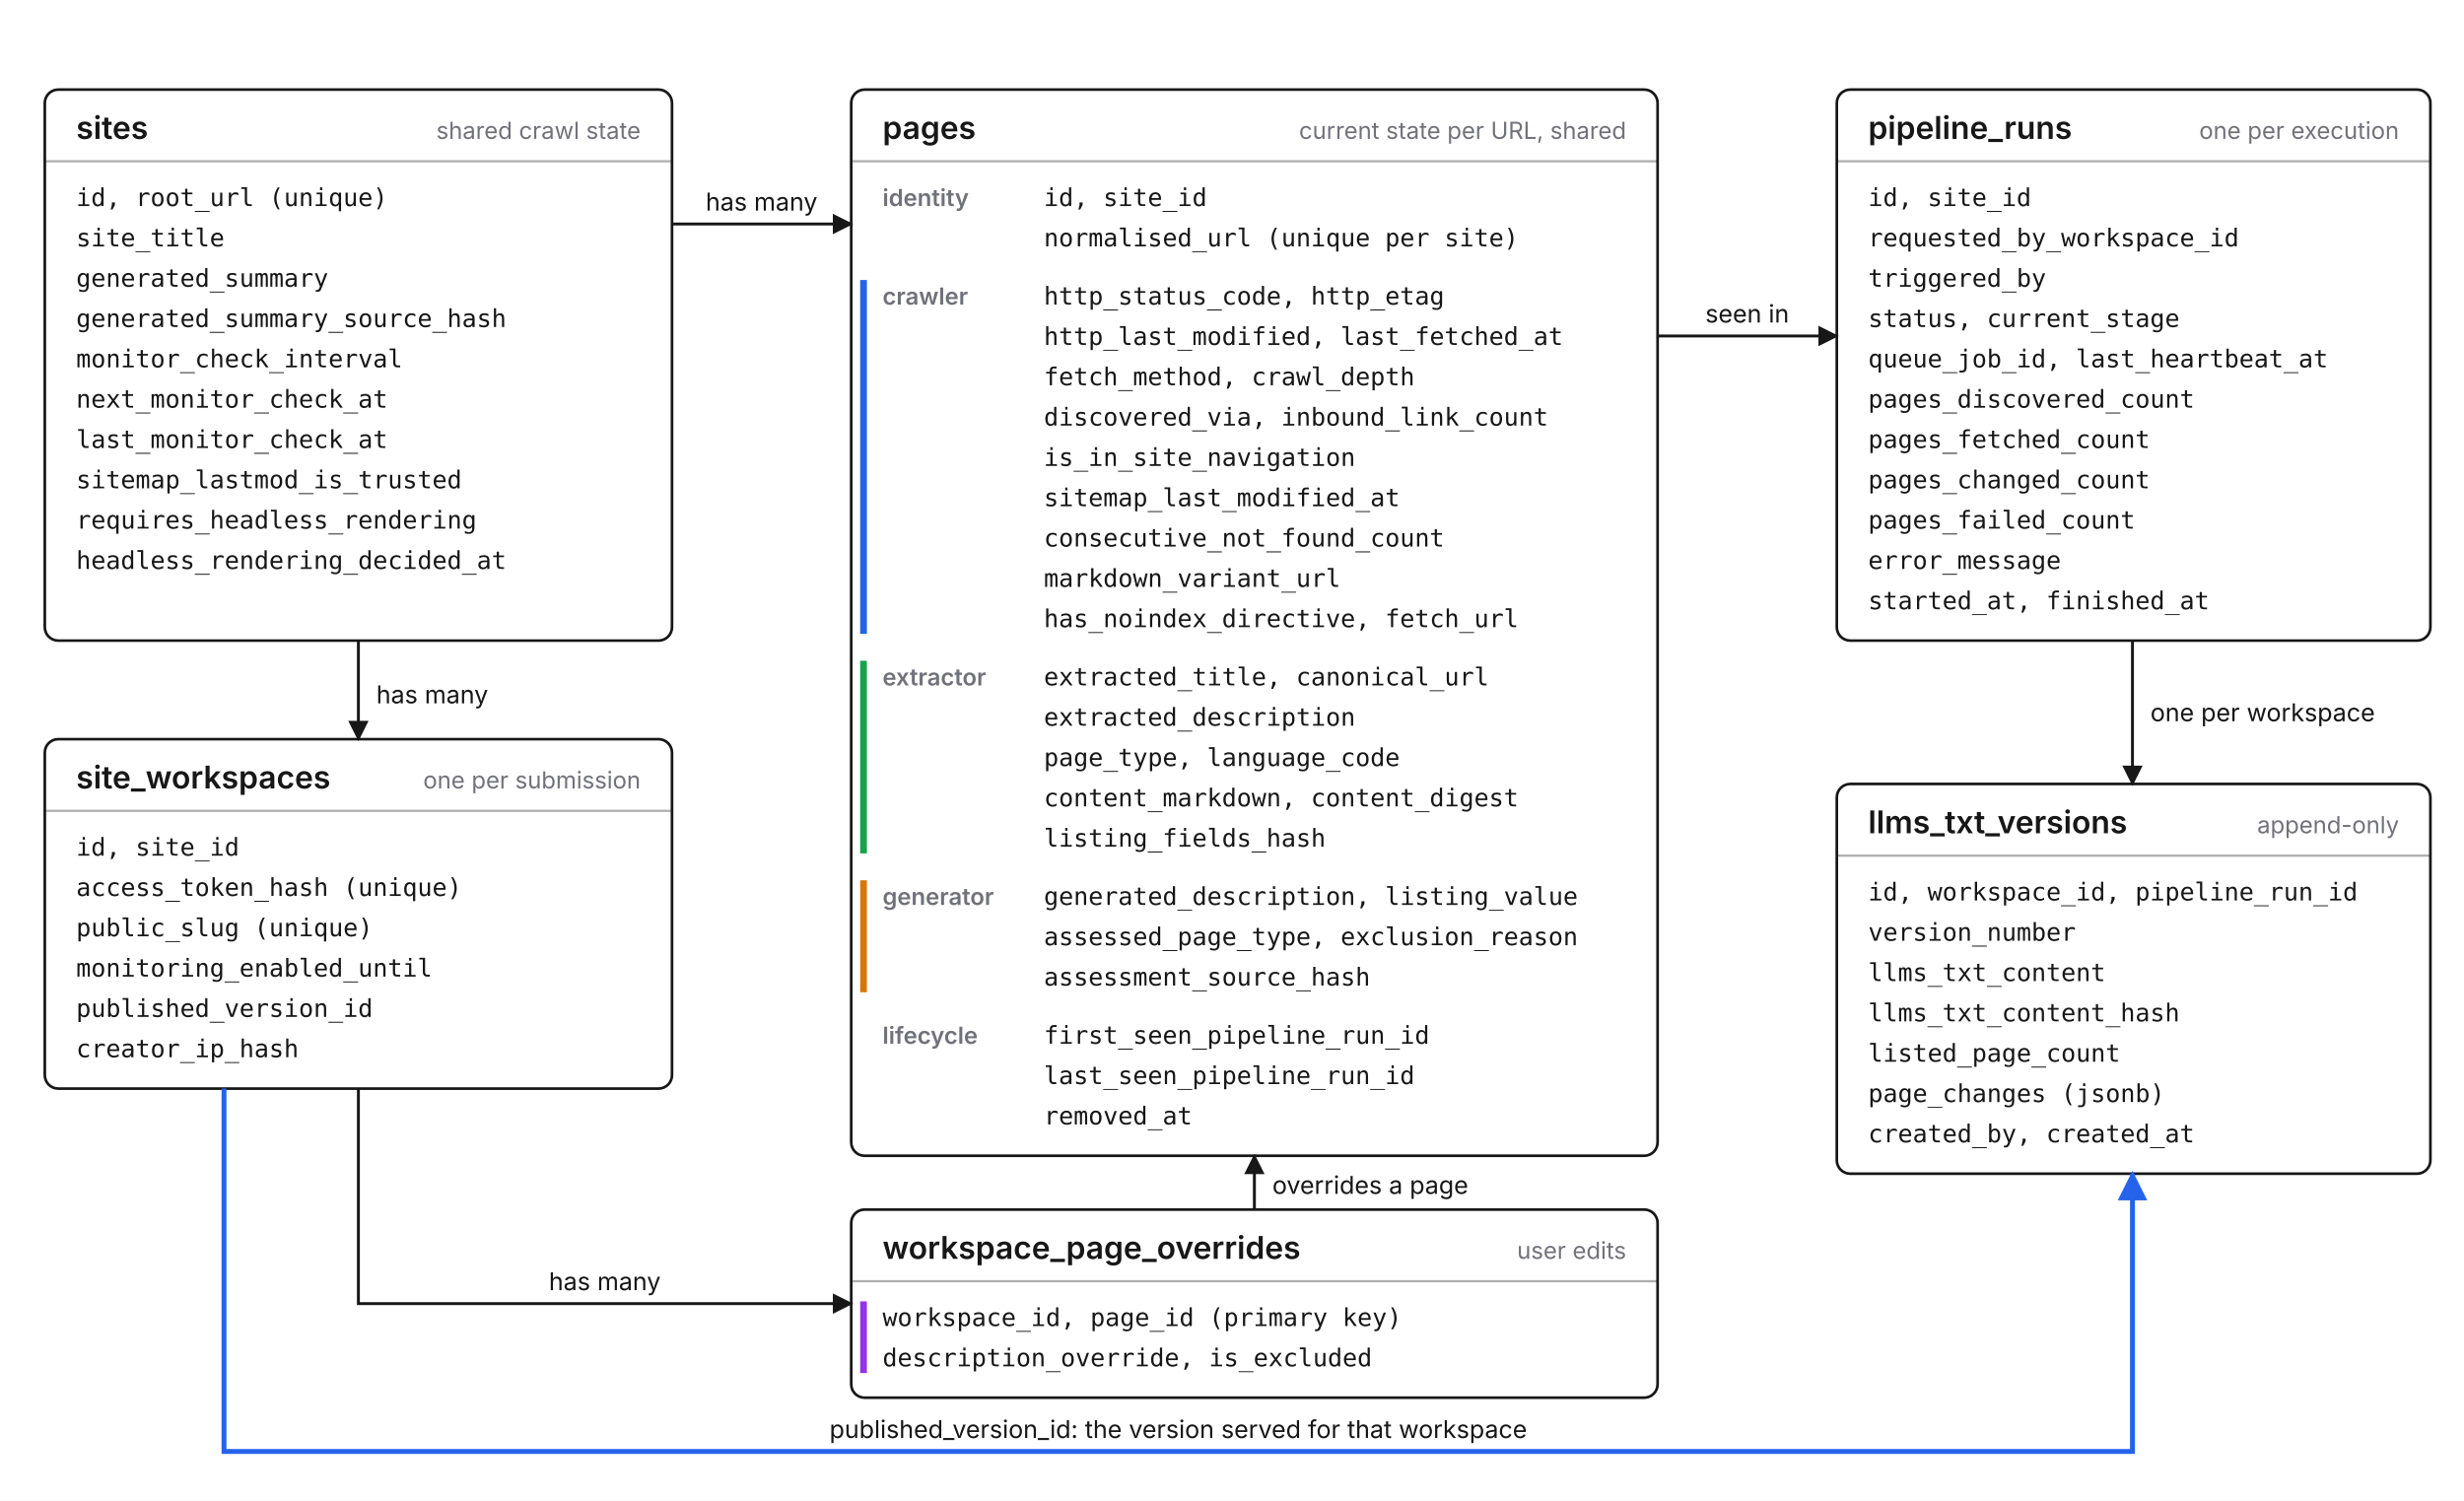
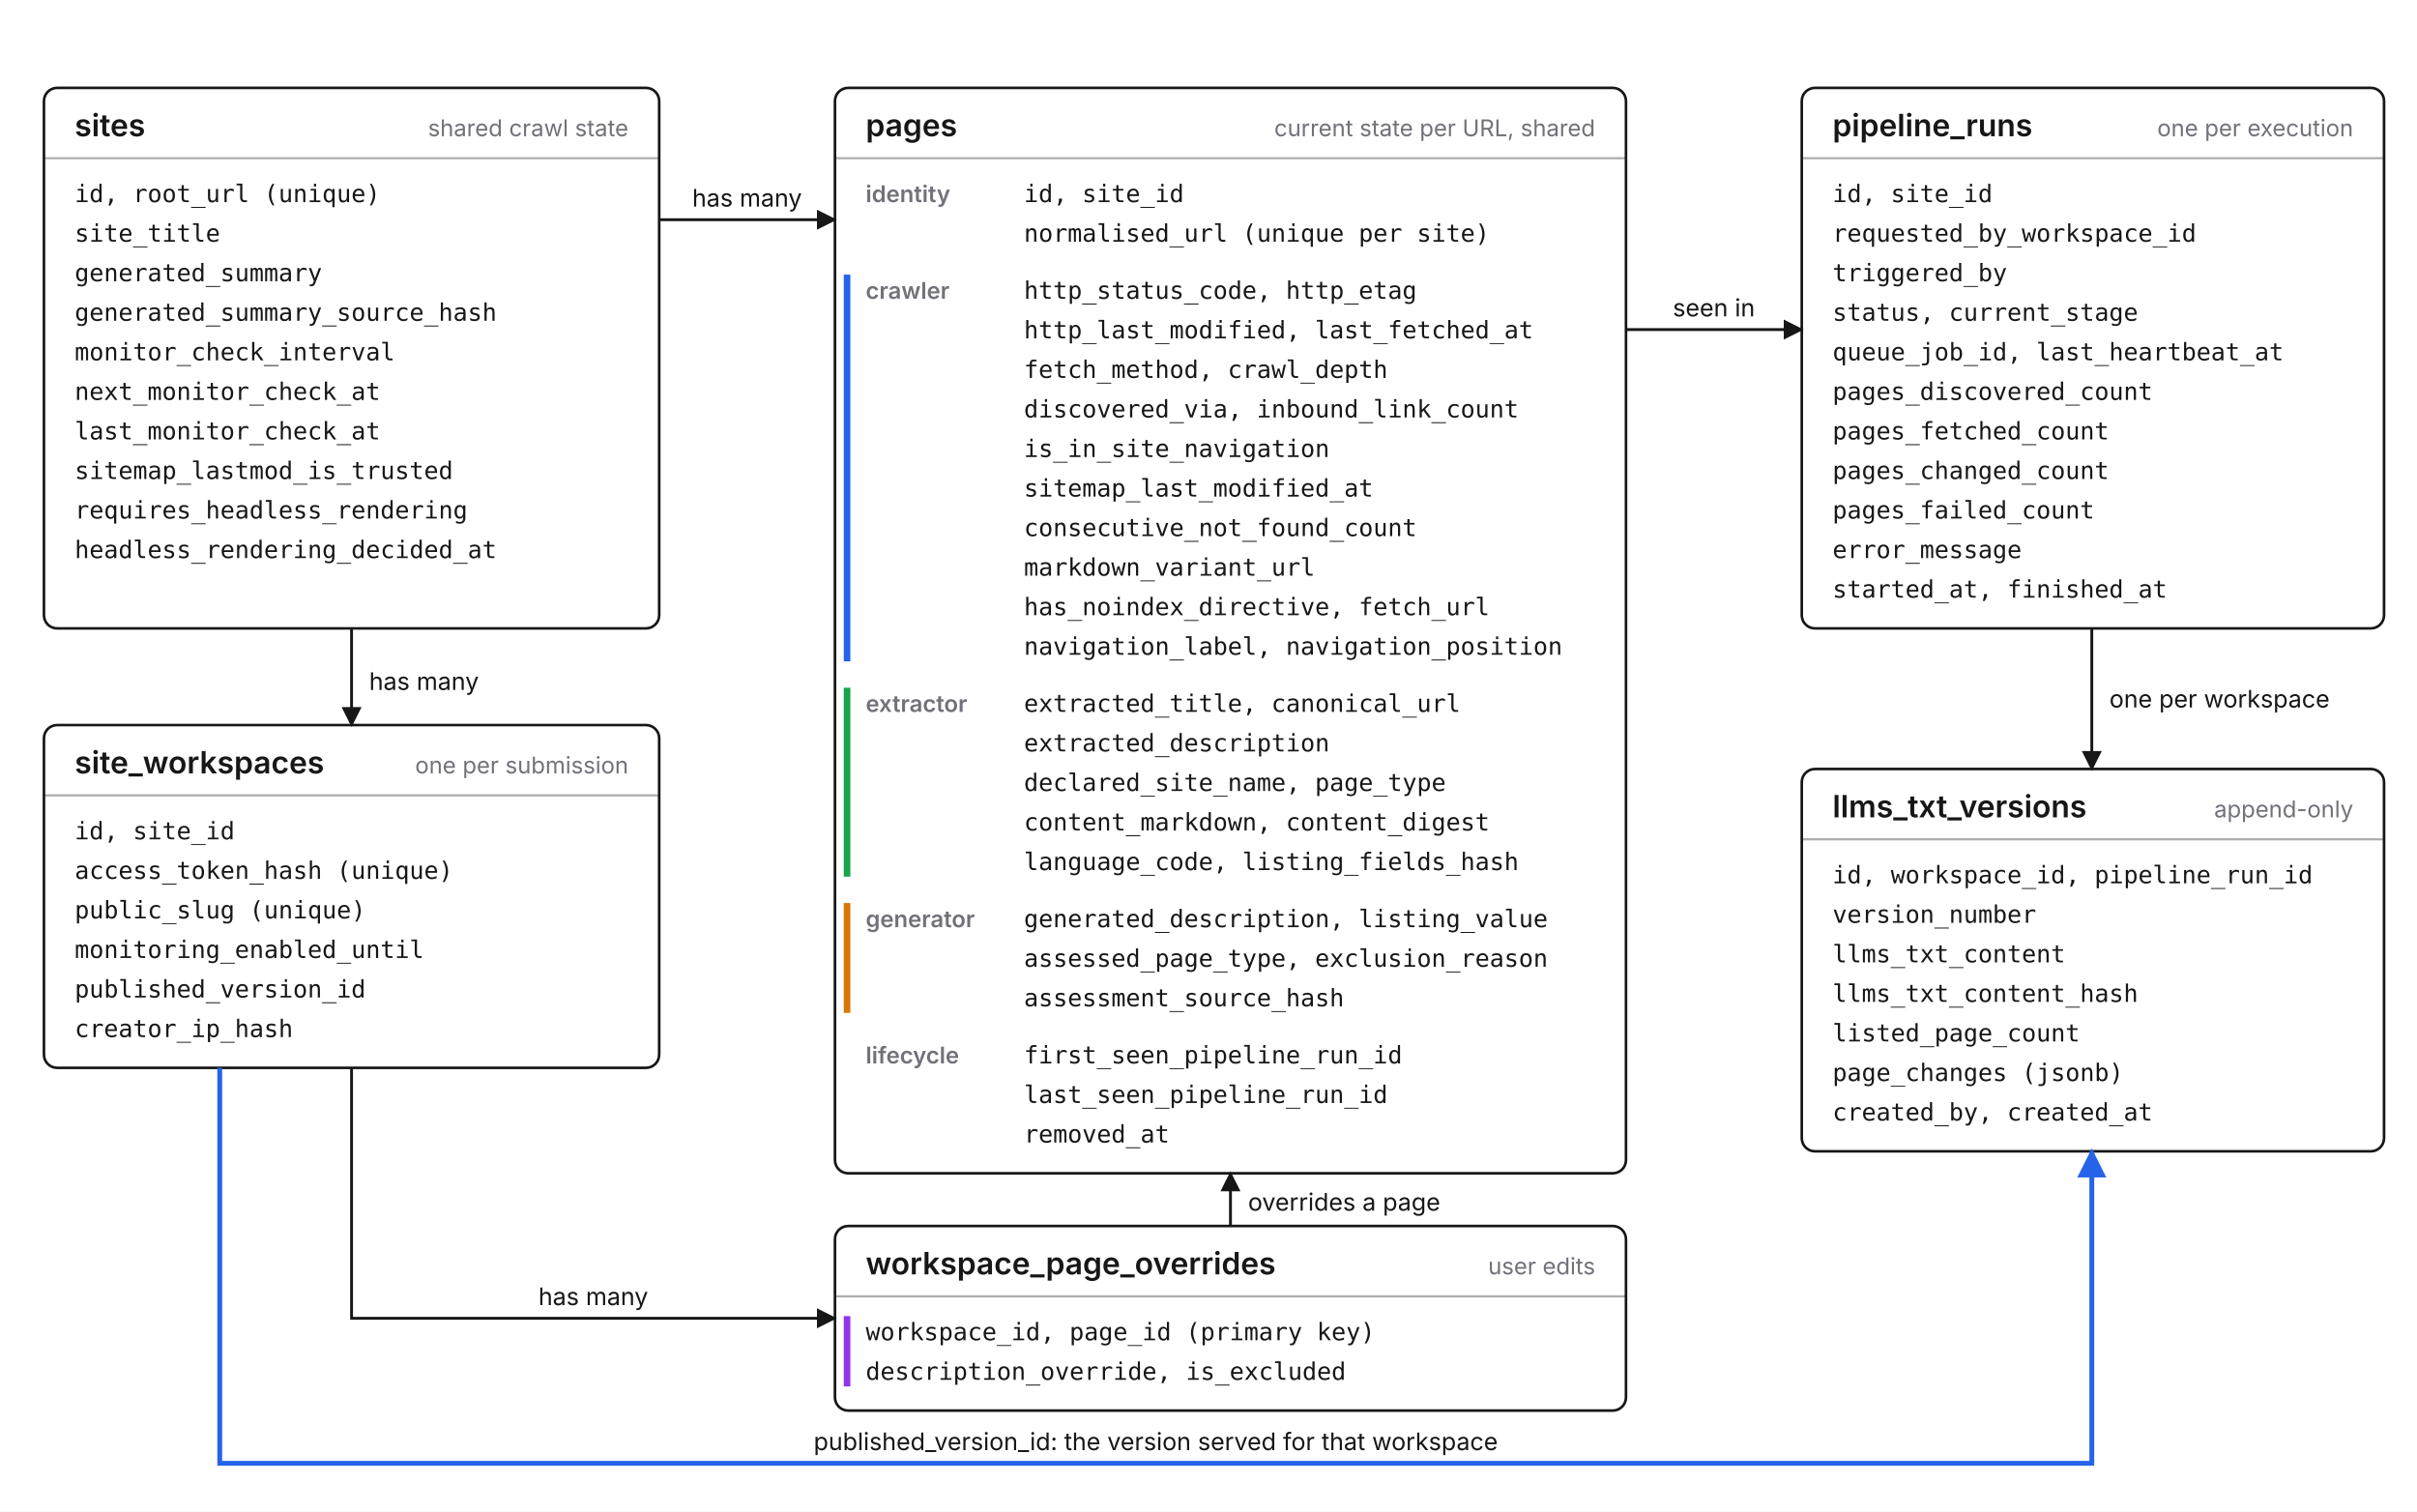
- <svg xmlns="http://www.w3.org/2000/svg" width="1100" height="670" style="color:#171717;font-family:system-ui,-apple-system,'Segoe UI',sans-serif" viewBox="0 0 1100 670" role="img" aria-label="Six tables. A site has many pages and many workspaces. Crawl state lives on sites and pages and is shared; each workspace has its own access token, page overrides and published llms.txt version.">
+ <svg xmlns="http://www.w3.org/2000/svg" width="1100" height="688" style="color:#171717;font-family:system-ui,-apple-system,'Segoe UI',sans-serif" viewBox="0 0 1100 688" role="img" aria-label="Six tables. A site has many pages and many workspaces. Crawl state lives on sites and pages and is shared; each workspace has its own access token, page overrides and published llms.txt version.">
  <style>
.b { fill: #fff; stroke: currentColor; stroke-width: 1.2; }
.sep { stroke: currentColor; stroke-width: 1; opacity: .35; }
.ln { fill: none; stroke: currentColor; stroke-width: 1.3; }
.ptr { fill: none; stroke: #2563eb; stroke-width: 2.2; }
.t { fill: currentColor; font-size: 14px; font-weight: 600; }
.n { fill: #71717a; font-size: 10.5px; }
.g { fill: #71717a; font-size: 10.5px; font-weight: 600; }
.f { fill: currentColor; font-size: 11px; font-family: ui-monospace, monospace; }
.l { fill: currentColor; font-size: 11px; }
.c1 { fill: #2563eb; }
.c2 { fill: #16a34a; }
.c3 { fill: #d97706; }
.c4 { fill: #9333ea; }
</style>
-   <rect x="0" y="0" width="1100" height="670" fill="#ffffff" />
+   <rect x="0" y="0" width="1100" height="688" fill="#ffffff" />
  <defs>
    <marker id="ar" viewBox="0 0 10 10" refX="9" refY="5" markerWidth="7" markerHeight="7" orient="auto-start-reverse">
      <path d="M0 0 L10 5 L0 10 z" fill="currentColor" />
    </marker>
    <marker id="arp" viewBox="0 0 10 10" refX="9" refY="5" markerWidth="6" markerHeight="6" orient="auto-start-reverse">
      <path d="M0 0 L10 5 L0 10 z" fill="#2563eb" />
    </marker>
  </defs>
  <rect class="b" x="20" y="40" width="280" height="246" rx="6" />
  <text class="t" x="34" y="62">sites</text>
  <text class="n" x="286" y="62" text-anchor="end">shared crawl state</text>
  <line class="sep" x1="20" y1="72" x2="300" y2="72" />
  <text class="f" x="34" y="92">id, root_url (unique)</text>
  <text class="f" x="34" y="110">site_title</text>
  <text class="f" x="34" y="128">generated_summary</text>
  <text class="f" x="34" y="146">generated_summary_source_hash</text>
  <text class="f" x="34" y="164">monitor_check_interval</text>
  <text class="f" x="34" y="182">next_monitor_check_at</text>
  <text class="f" x="34" y="200">last_monitor_check_at</text>
  <text class="f" x="34" y="218">sitemap_lastmod_is_trusted</text>
  <text class="f" x="34" y="236">requires_headless_rendering</text>
  <text class="f" x="34" y="254">headless_rendering_decided_at</text>
  <rect class="b" x="20" y="330" width="280" height="156" rx="6" />
  <text class="t" x="34" y="352">site_workspaces</text>
  <text class="n" x="286" y="352" text-anchor="end">one per submission</text>
  <line class="sep" x1="20" y1="362" x2="300" y2="362" />
  <text class="f" x="34" y="382">id, site_id</text>
  <text class="f" x="34" y="400">access_token_hash (unique)</text>
  <text class="f" x="34" y="418">public_slug (unique)</text>
  <text class="f" x="34" y="436">monitoring_enabled_until</text>
  <text class="f" x="34" y="454">published_version_id</text>
  <text class="f" x="34" y="472">creator_ip_hash</text>
-   <rect class="b" x="380" y="40" width="360" height="476" rx="6" />
+   <rect class="b" x="380" y="40" width="360" height="494" rx="6" />
  <text class="t" x="394" y="62">pages</text>
  <text class="n" x="726" y="62" text-anchor="end">current state per URL, shared</text>
  <line class="sep" x1="380" y1="72" x2="740" y2="72" />
  <text class="g" x="394" y="92">identity</text>
  <text class="f" x="466" y="92">id, site_id</text>
  <text class="f" x="466" y="110">normalised_url (unique per site)</text>
-   <rect class="c1" x="384" y="125" width="3" height="158" />
+   <rect class="c1" x="384" y="125" width="3" height="176" />
  <text class="g" x="394" y="136">crawler</text>
  <text class="f" x="466" y="136">http_status_code, http_etag</text>
  <text class="f" x="466" y="154">http_last_modified, last_fetched_at</text>
  <text class="f" x="466" y="172">fetch_method, crawl_depth</text>
  <text class="f" x="466" y="190">discovered_via, inbound_link_count</text>
  <text class="f" x="466" y="208">is_in_site_navigation</text>
  <text class="f" x="466" y="226">sitemap_last_modified_at</text>
  <text class="f" x="466" y="244">consecutive_not_found_count</text>
  <text class="f" x="466" y="262">markdown_variant_url</text>
  <text class="f" x="466" y="280">has_noindex_directive, fetch_url</text>
-   <rect class="c2" x="384" y="295" width="3" height="86" />
-   <text class="g" x="394" y="306">extractor</text>
-   <text class="f" x="466" y="306">extracted_title, canonical_url</text>
-   <text class="f" x="466" y="324">extracted_description</text>
-   <text class="f" x="466" y="342">page_type, language_code</text>
-   <text class="f" x="466" y="360">content_markdown, content_digest</text>
-   <text class="f" x="466" y="378">listing_fields_hash</text>
-   <rect class="c3" x="384" y="393" width="3" height="50" />
-   <text class="g" x="394" y="404">generator</text>
-   <text class="f" x="466" y="404">generated_description, listing_value</text>
-   <text class="f" x="466" y="422">assessed_page_type, exclusion_reason</text>
-   <text class="f" x="466" y="440">assessment_source_hash</text>
-   <text class="g" x="394" y="466">lifecycle</text>
-   <text class="f" x="466" y="466">first_seen_pipeline_run_id</text>
-   <text class="f" x="466" y="484">last_seen_pipeline_run_id</text>
-   <text class="f" x="466" y="502">removed_at</text>
-   <rect class="b" x="380" y="540" width="360" height="84" rx="6" />
-   <rect class="c4" x="384" y="581" width="3" height="32" />
-   <text class="t" x="394" y="562">workspace_page_overrides</text>
-   <text class="n" x="726" y="562" text-anchor="end">user edits</text>
-   <line class="sep" x1="380" y1="572" x2="740" y2="572" />
-   <text class="f" x="394" y="592">workspace_id, page_id (primary key)</text>
-   <text class="f" x="394" y="610">description_override, is_excluded</text>
+   <text class="f" x="466" y="298">navigation_label, navigation_position</text>
+   <rect class="c2" x="384" y="313" width="3" height="86" />
+   <text class="g" x="394" y="324">extractor</text>
+   <text class="f" x="466" y="324">extracted_title, canonical_url</text>
+   <text class="f" x="466" y="342">extracted_description</text>
+   <text class="f" x="466" y="360">declared_site_name, page_type</text>
+   <text class="f" x="466" y="378">content_markdown, content_digest</text>
+   <text class="f" x="466" y="396">language_code, listing_fields_hash</text>
+   <rect class="c3" x="384" y="411" width="3" height="50" />
+   <text class="g" x="394" y="422">generator</text>
+   <text class="f" x="466" y="422">generated_description, listing_value</text>
+   <text class="f" x="466" y="440">assessed_page_type, exclusion_reason</text>
+   <text class="f" x="466" y="458">assessment_source_hash</text>
+   <text class="g" x="394" y="484">lifecycle</text>
+   <text class="f" x="466" y="484">first_seen_pipeline_run_id</text>
+   <text class="f" x="466" y="502">last_seen_pipeline_run_id</text>
+   <text class="f" x="466" y="520">removed_at</text>
+   <rect class="b" x="380" y="558" width="360" height="84" rx="6" />
+   <rect class="c4" x="384" y="599" width="3" height="32" />
+   <text class="t" x="394" y="580">workspace_page_overrides</text>
+   <text class="n" x="726" y="580" text-anchor="end">user edits</text>
+   <line class="sep" x1="380" y1="590" x2="740" y2="590" />
+   <text class="f" x="394" y="610">workspace_id, page_id (primary key)</text>
+   <text class="f" x="394" y="628">description_override, is_excluded</text>
  <rect class="b" x="820" y="40" width="265" height="246" rx="6" />
  <text class="t" x="834" y="62">pipeline_runs</text>
  <text class="n" x="1071" y="62" text-anchor="end">one per execution</text>
  <line class="sep" x1="820" y1="72" x2="1085" y2="72" />
  <text class="f" x="834" y="92">id, site_id</text>
  <text class="f" x="834" y="110">requested_by_workspace_id</text>
  <text class="f" x="834" y="128">triggered_by</text>
  <text class="f" x="834" y="146">status, current_stage</text>
  <text class="f" x="834" y="164">queue_job_id, last_heartbeat_at</text>
  <text class="f" x="834" y="182">pages_discovered_count</text>
  <text class="f" x="834" y="200">pages_fetched_count</text>
  <text class="f" x="834" y="218">pages_changed_count</text>
  <text class="f" x="834" y="236">pages_failed_count</text>
  <text class="f" x="834" y="254">error_message</text>
  <text class="f" x="834" y="272">started_at, finished_at</text>
  <rect class="b" x="820" y="350" width="265" height="174" rx="6" />
  <text class="t" x="834" y="372">llms_txt_versions</text>
  <text class="n" x="1071" y="372" text-anchor="end">append-only</text>
  <line class="sep" x1="820" y1="382" x2="1085" y2="382" />
  <text class="f" x="834" y="402">id, workspace_id, pipeline_run_id</text>
  <text class="f" x="834" y="420">version_number</text>
  <text class="f" x="834" y="438">llms_txt_content</text>
  <text class="f" x="834" y="456">llms_txt_content_hash</text>
  <text class="f" x="834" y="474">listed_page_count</text>
  <text class="f" x="834" y="492">page_changes (jsonb)</text>
  <text class="f" x="834" y="510">created_by, created_at</text>
  <line class="ln" x1="300" y1="100" x2="380" y2="100" marker-end="url(#ar)" />
  <text class="l" x="340" y="94" text-anchor="middle">has many</text>
  <line class="ln" x1="160" y1="286" x2="160" y2="330" marker-end="url(#ar)" />
  <text class="l" x="168" y="314">has many</text>
  <line class="ln" x1="740" y1="150" x2="820" y2="150" marker-end="url(#ar)" />
  <text class="l" x="780" y="144" text-anchor="middle">seen in</text>
  <line class="ln" x1="952" y1="286" x2="952" y2="350" marker-end="url(#ar)" />
  <text class="l" x="960" y="322">one per workspace</text>
-   <line class="ln" x1="560" y1="540" x2="560" y2="516" marker-end="url(#ar)" />
-   <text class="l" x="568" y="533">overrides a page</text>
-   <polyline class="ln" points="160,486 160,582 380,582" marker-end="url(#ar)" />
-   <text class="l" x="270" y="576" text-anchor="middle">has many</text>
-   <polyline class="ptr" points="100,486 100,648 952,648 952,524" marker-end="url(#arp)" />
-   <text class="l" x="526" y="642" text-anchor="middle">published_version_id: the version served for that workspace</text>
+   <line class="ln" x1="560" y1="558" x2="560" y2="534" marker-end="url(#ar)" />
+   <text class="l" x="568" y="551">overrides a page</text>
+   <polyline class="ln" points="160,486 160,600 380,600" marker-end="url(#ar)" />
+   <text class="l" x="270" y="594" text-anchor="middle">has many</text>
+   <polyline class="ptr" points="100,486 100,666 952,666 952,524" marker-end="url(#arp)" />
+   <text class="l" x="526" y="660" text-anchor="middle">published_version_id: the version served for that workspace</text>
</svg>
